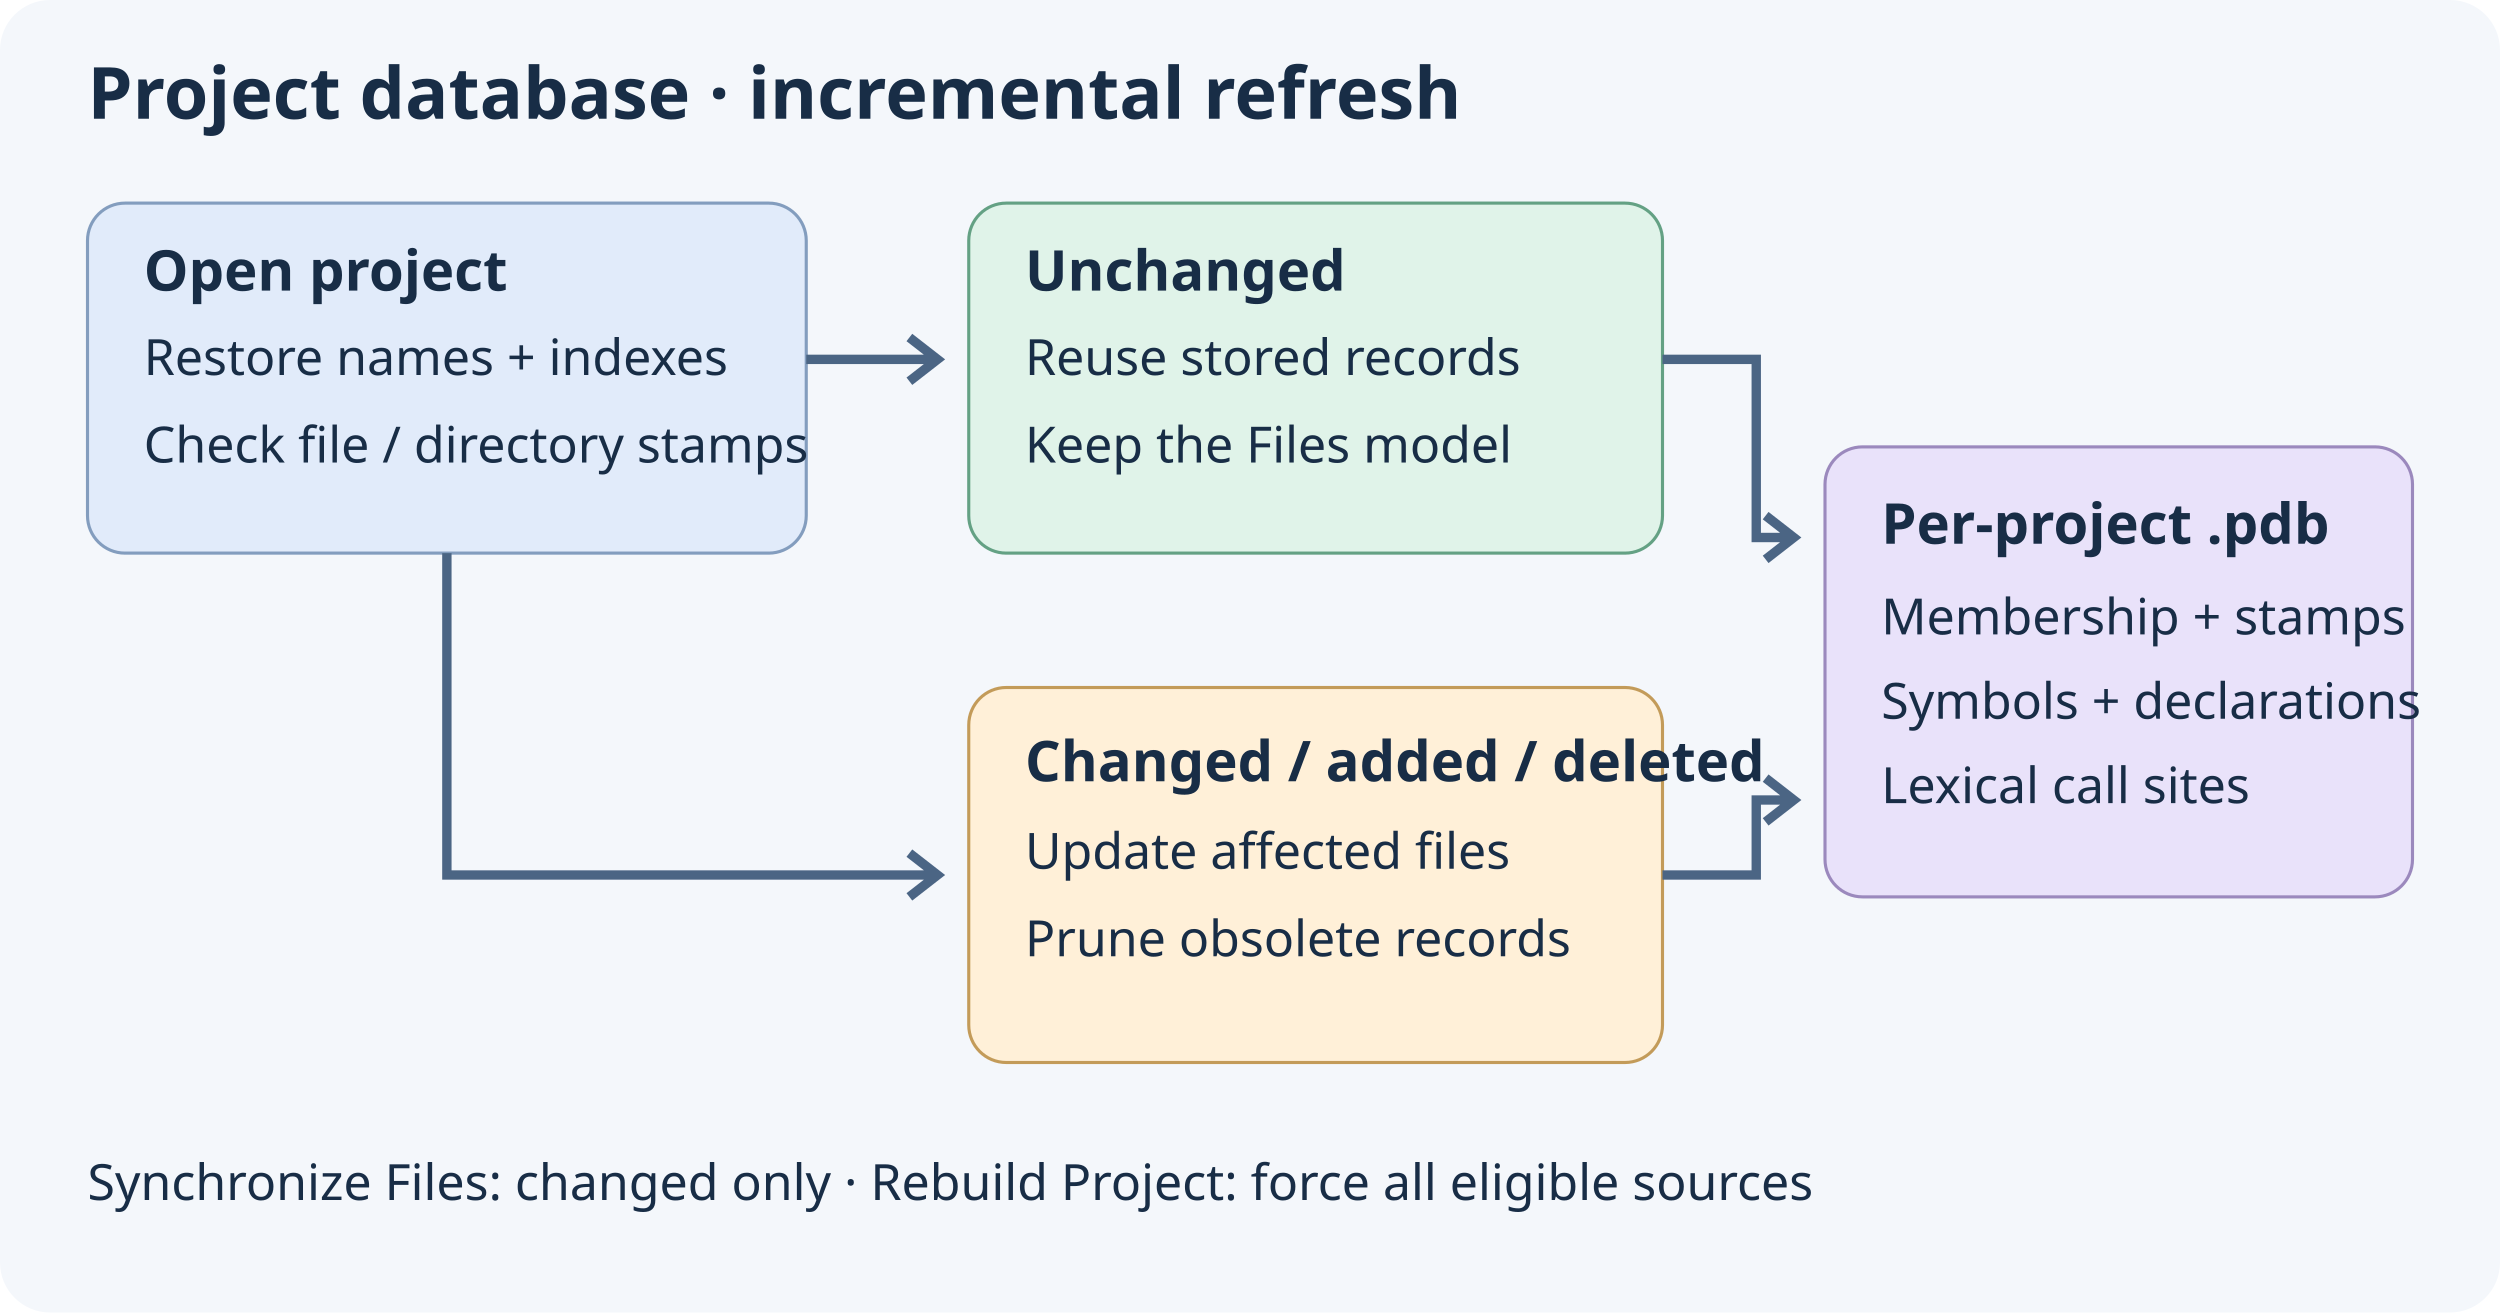
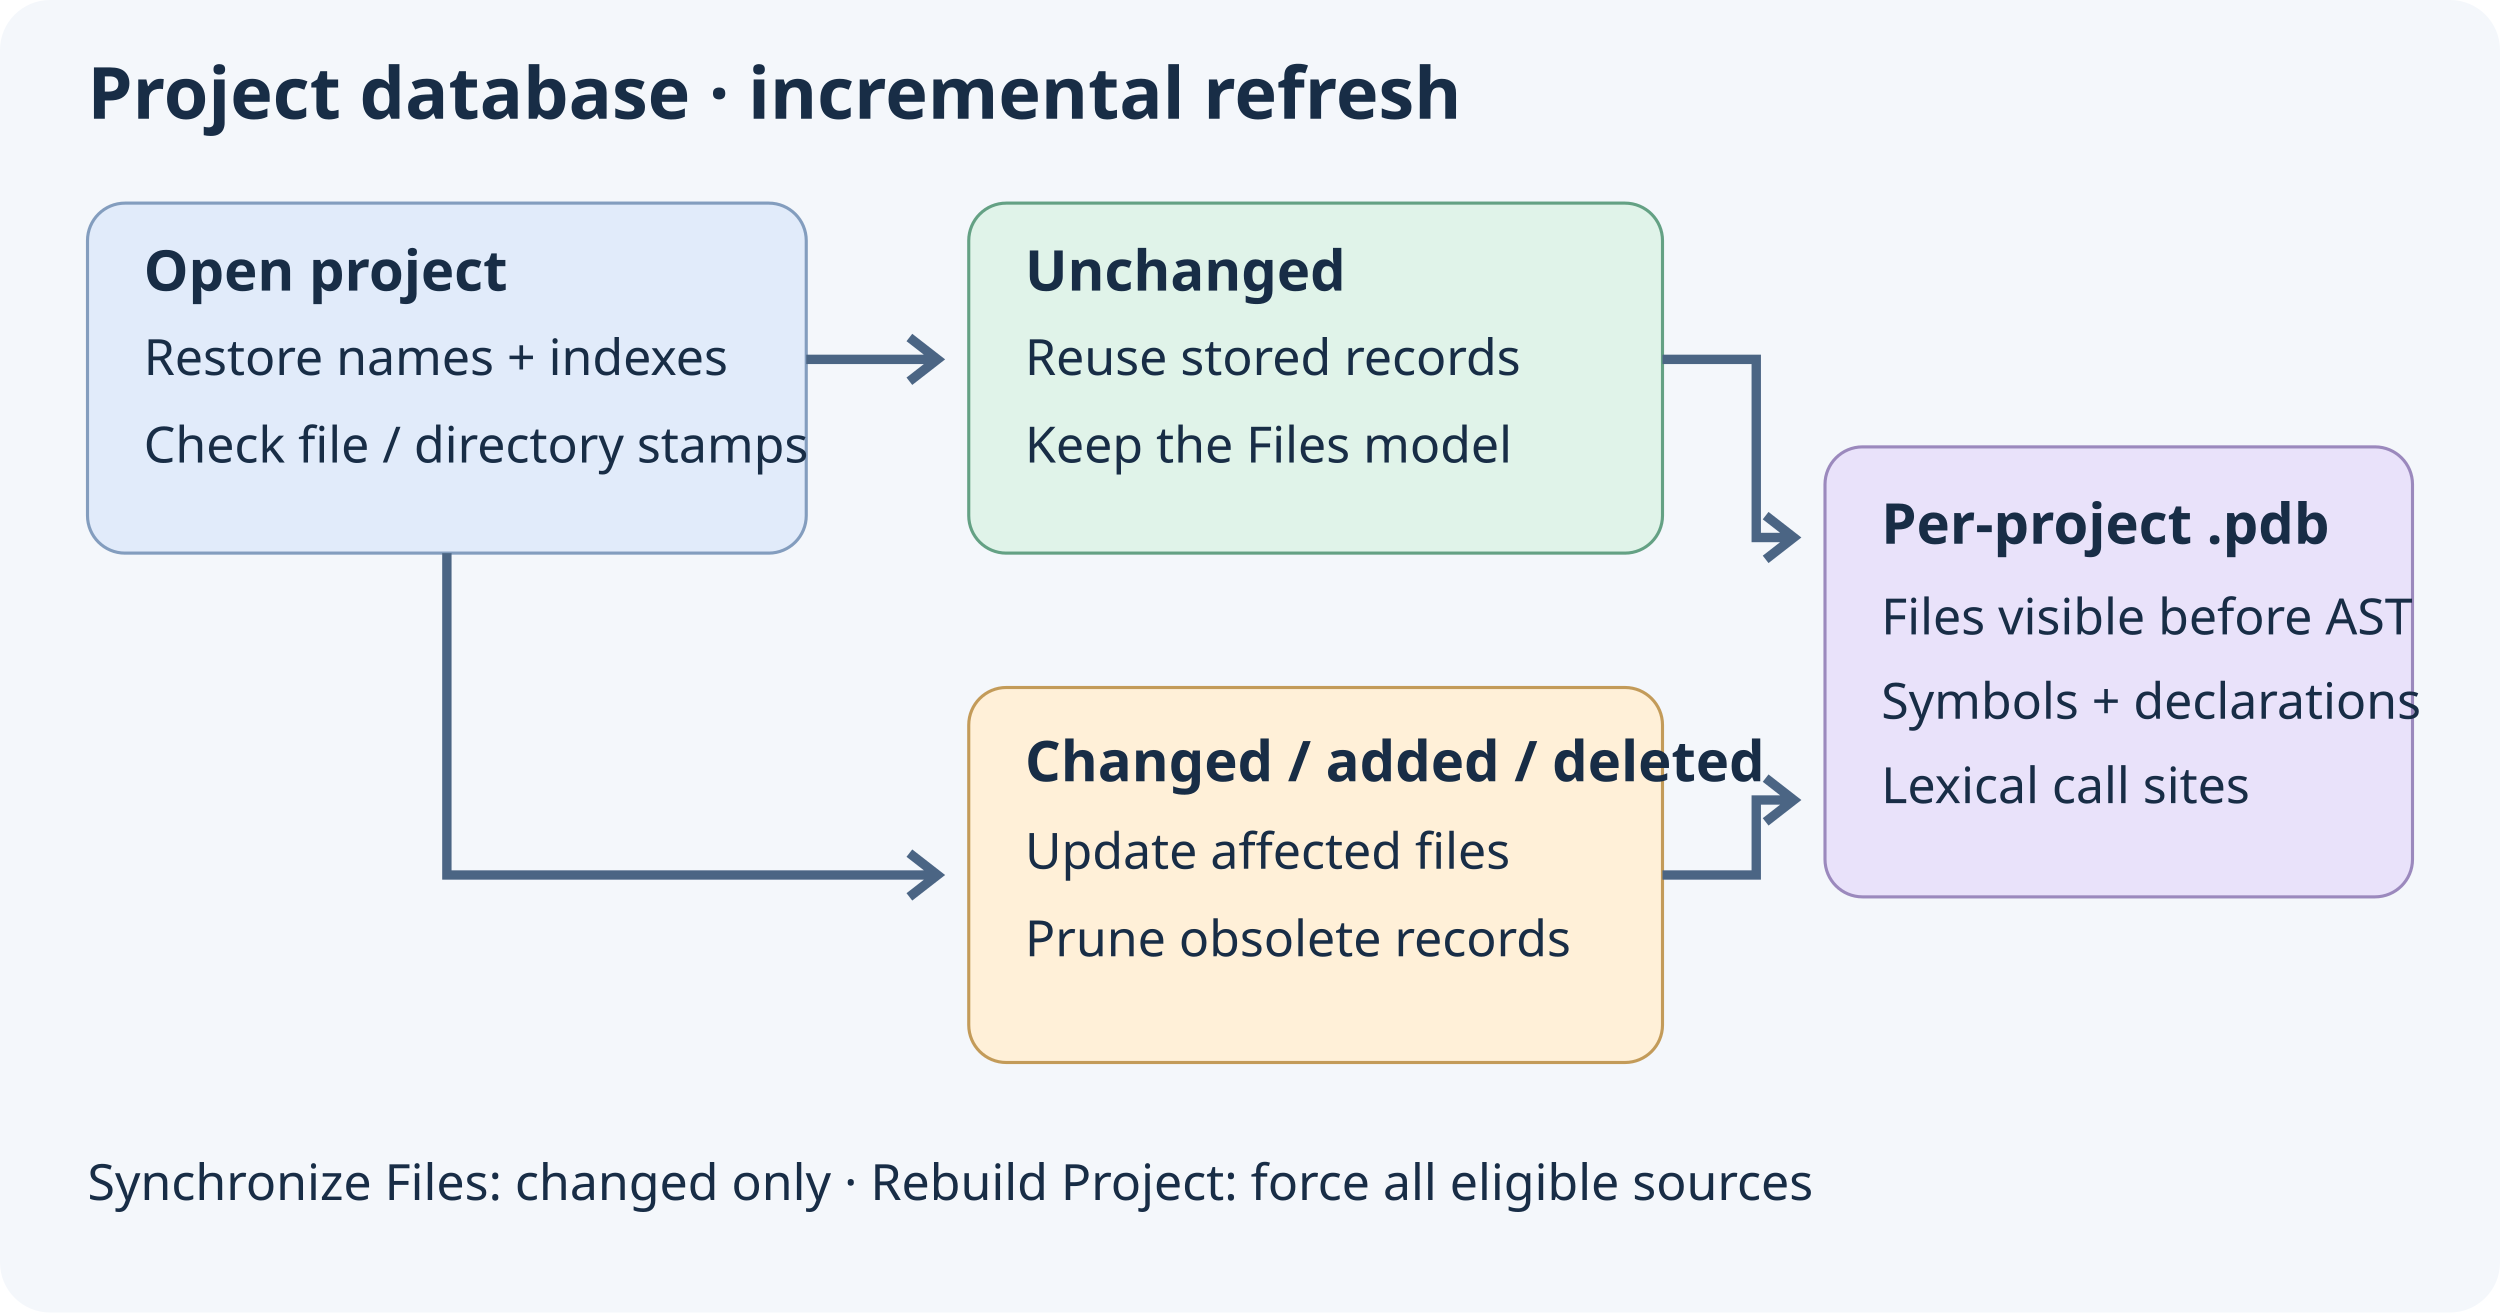
<svg xmlns="http://www.w3.org/2000/svg" width="800" height="420" viewBox="0 0 800 420">
  <rect width="800" height="420" rx="16" fill="#f4f7fb" />
  <g font-family="sans-serif" fill="#182d46">
    <text x="28" y="38" font-size="23" font-weight="bold">Project database · incremental refresh</text>
    <rect x="28" y="65" width="230" height="112" rx="12" fill="#e1ebfa" stroke="#839dbe" />
    <text x="46" y="93" font-size="18" font-weight="bold">Open project</text>
    <text x="46" y="120" font-size="16">Restore names + indexes</text>
    <text x="46" y="148" font-size="16">Check file / directory stamps</text>
    <rect x="310" y="65" width="222" height="112" rx="12" fill="#e0f3e9" stroke="#64a184" />
    <text x="328" y="93" font-size="18" font-weight="bold">Unchanged</text>
    <text x="328" y="120" font-size="16">Reuse stored records</text>
    <text x="328" y="148" font-size="16">Keep the Files model</text>
    <rect x="310" y="220" width="222" height="120" rx="12" fill="#fff0d8" stroke="#c39b59" />
    <text x="328" y="250" font-size="18" font-weight="bold">Changed / added / deleted</text>
    <text x="328" y="278" font-size="16">Update affected files</text>
    <text x="328" y="306" font-size="16">Prune obsolete records</text>
    <rect x="584" y="143" width="188" height="144" rx="12" fill="#e9e2fa" stroke="#9b89bd" />
    <text x="602" y="174" font-size="18" font-weight="bold">Per-project .pdb</text>
-     <text x="602" y="203" font-size="16">Membership + stamps</text>
+     <text x="602" y="203" font-size="16">Files visible before AST</text>
    <text x="602" y="230" font-size="16">Symbols + declarations</text>
    <text x="602" y="257" font-size="16">Lexical call sites</text>
    <text x="28" y="384" font-size="16">Synchronize Files: changed only    ·    Rebuild Project: force all eligible sources</text>
  </g>
  <g fill="none" stroke="#4b6584" stroke-width="3">
    <path d="M258 115h42m-9-7 9 7-9 7" />
    <path d="M143 177v103h157m-9-7 9 7-9 7" />
    <path d="M532 115h30v57h12m-9-7 9 7-9 7" />
    <path d="M532 280h30v-24h12m-9-7 9 7-9 7" />
  </g>
</svg>
